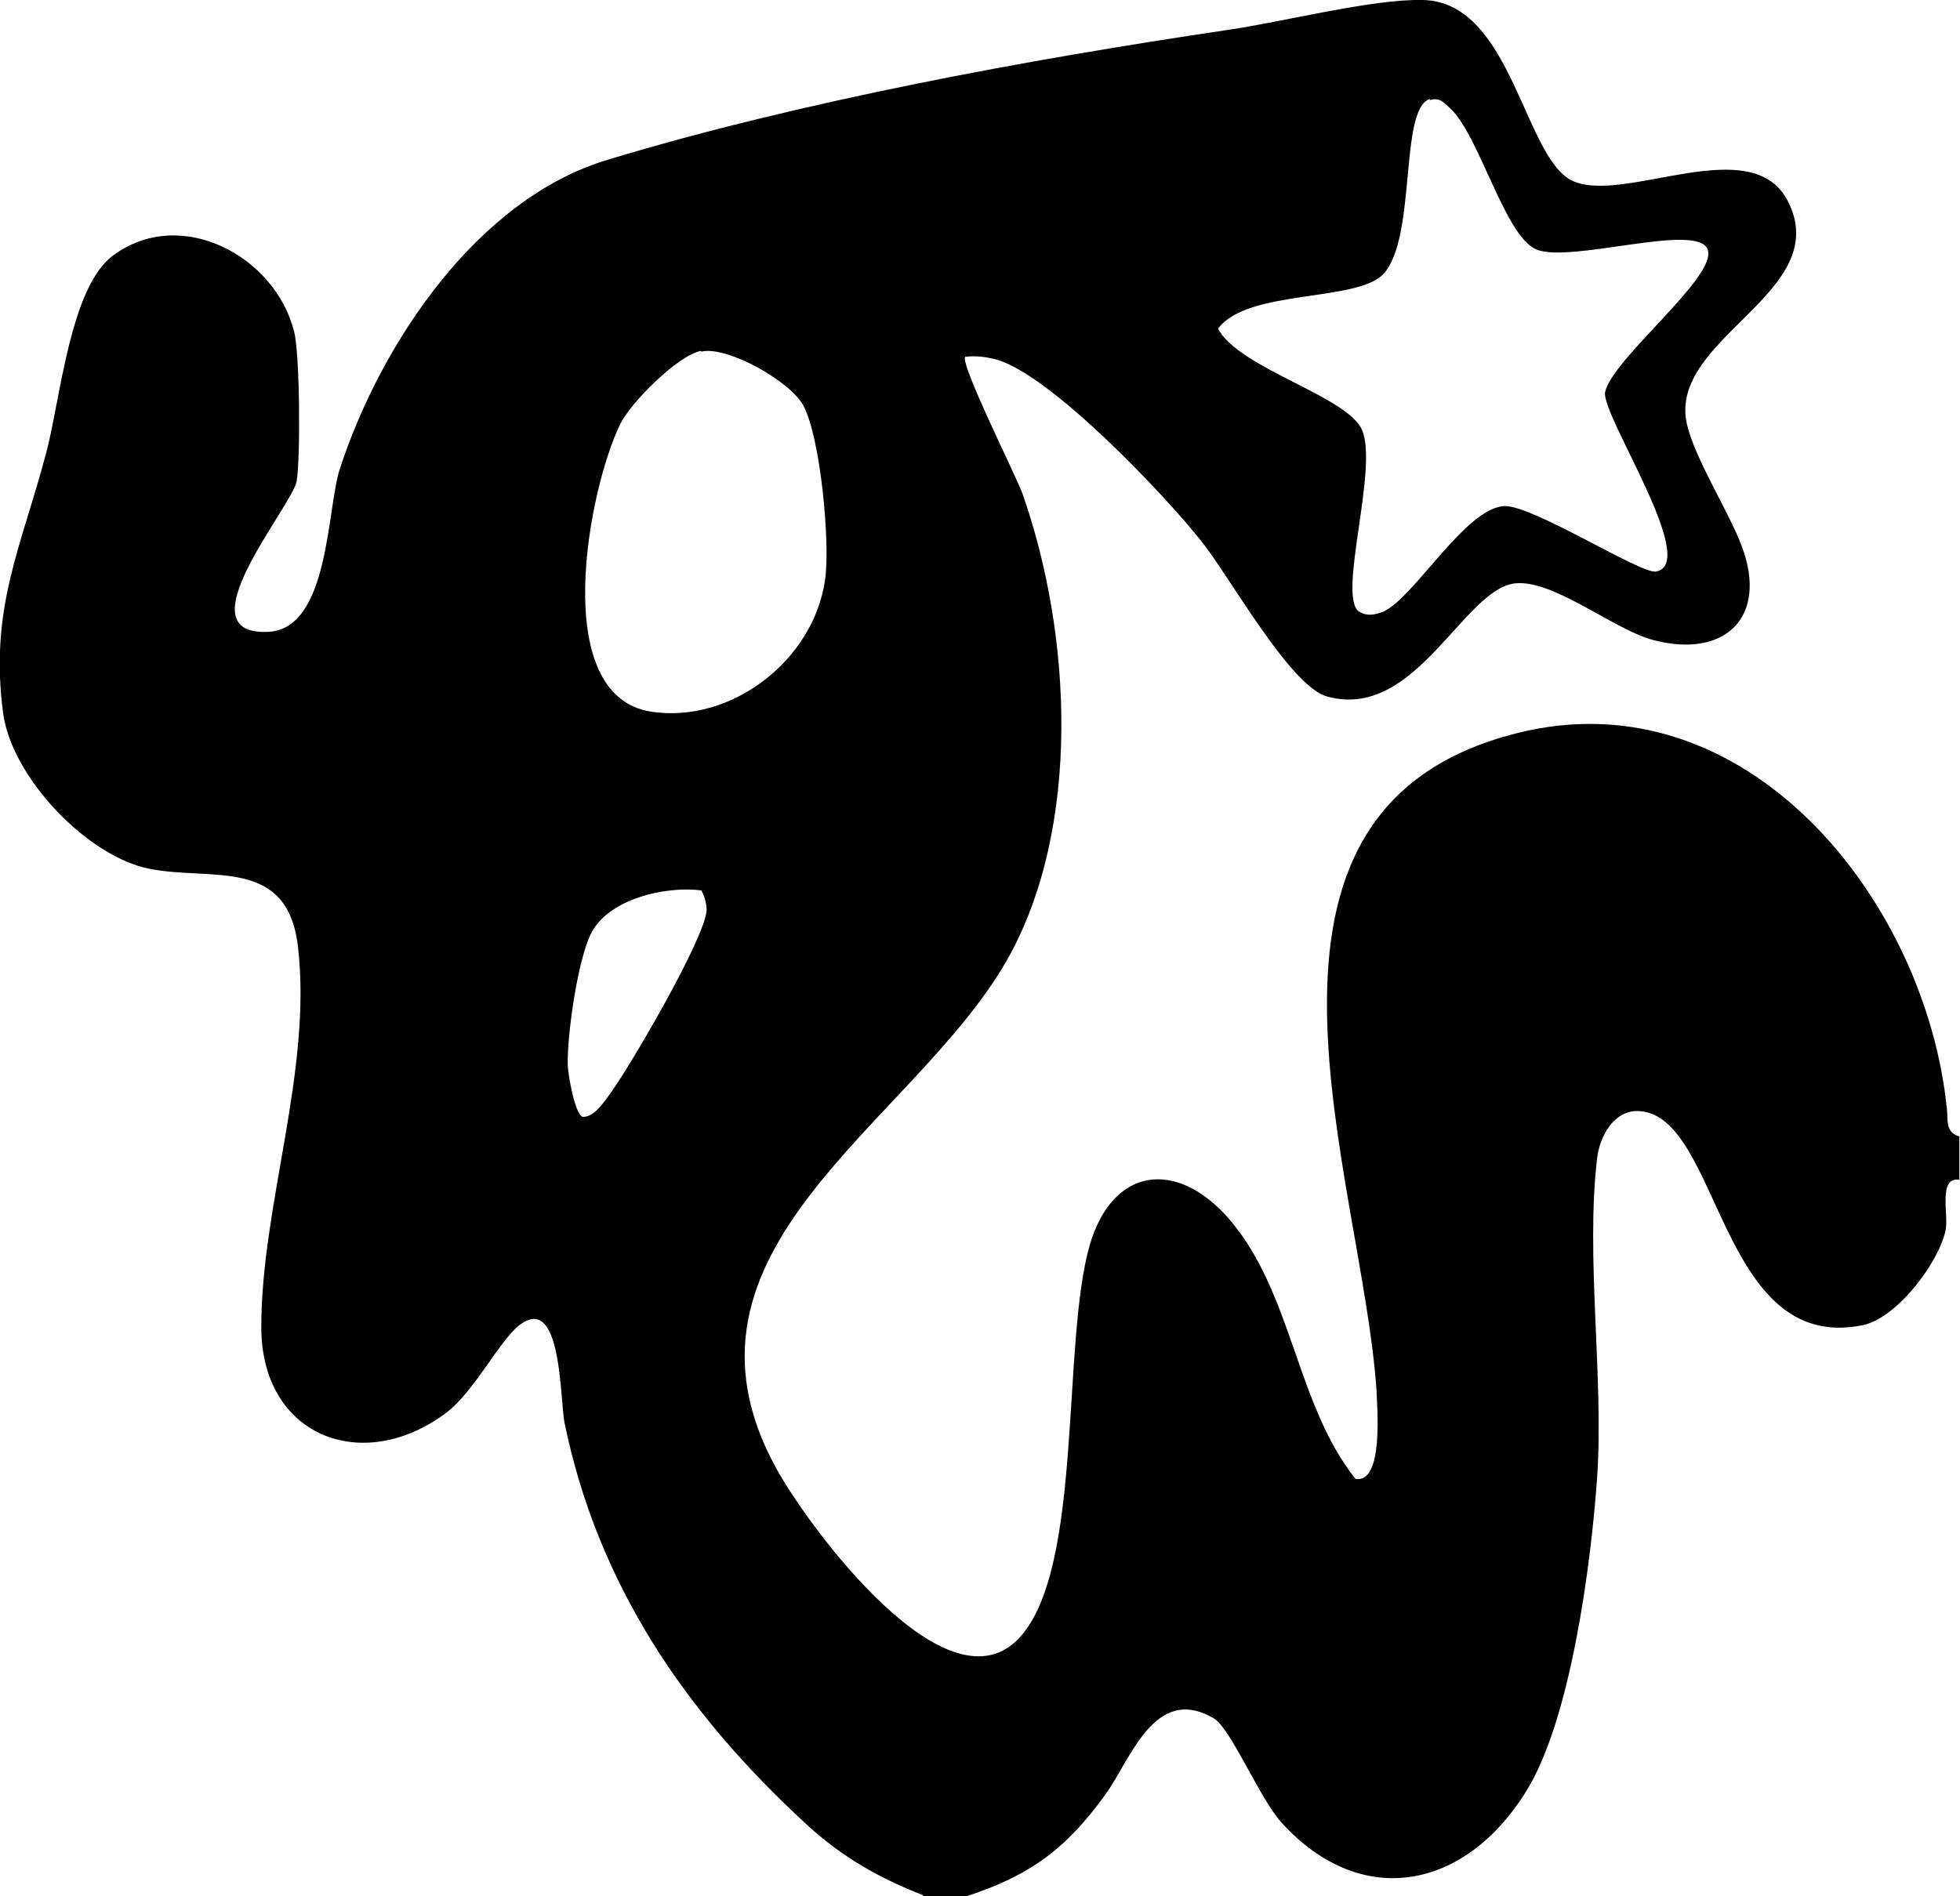
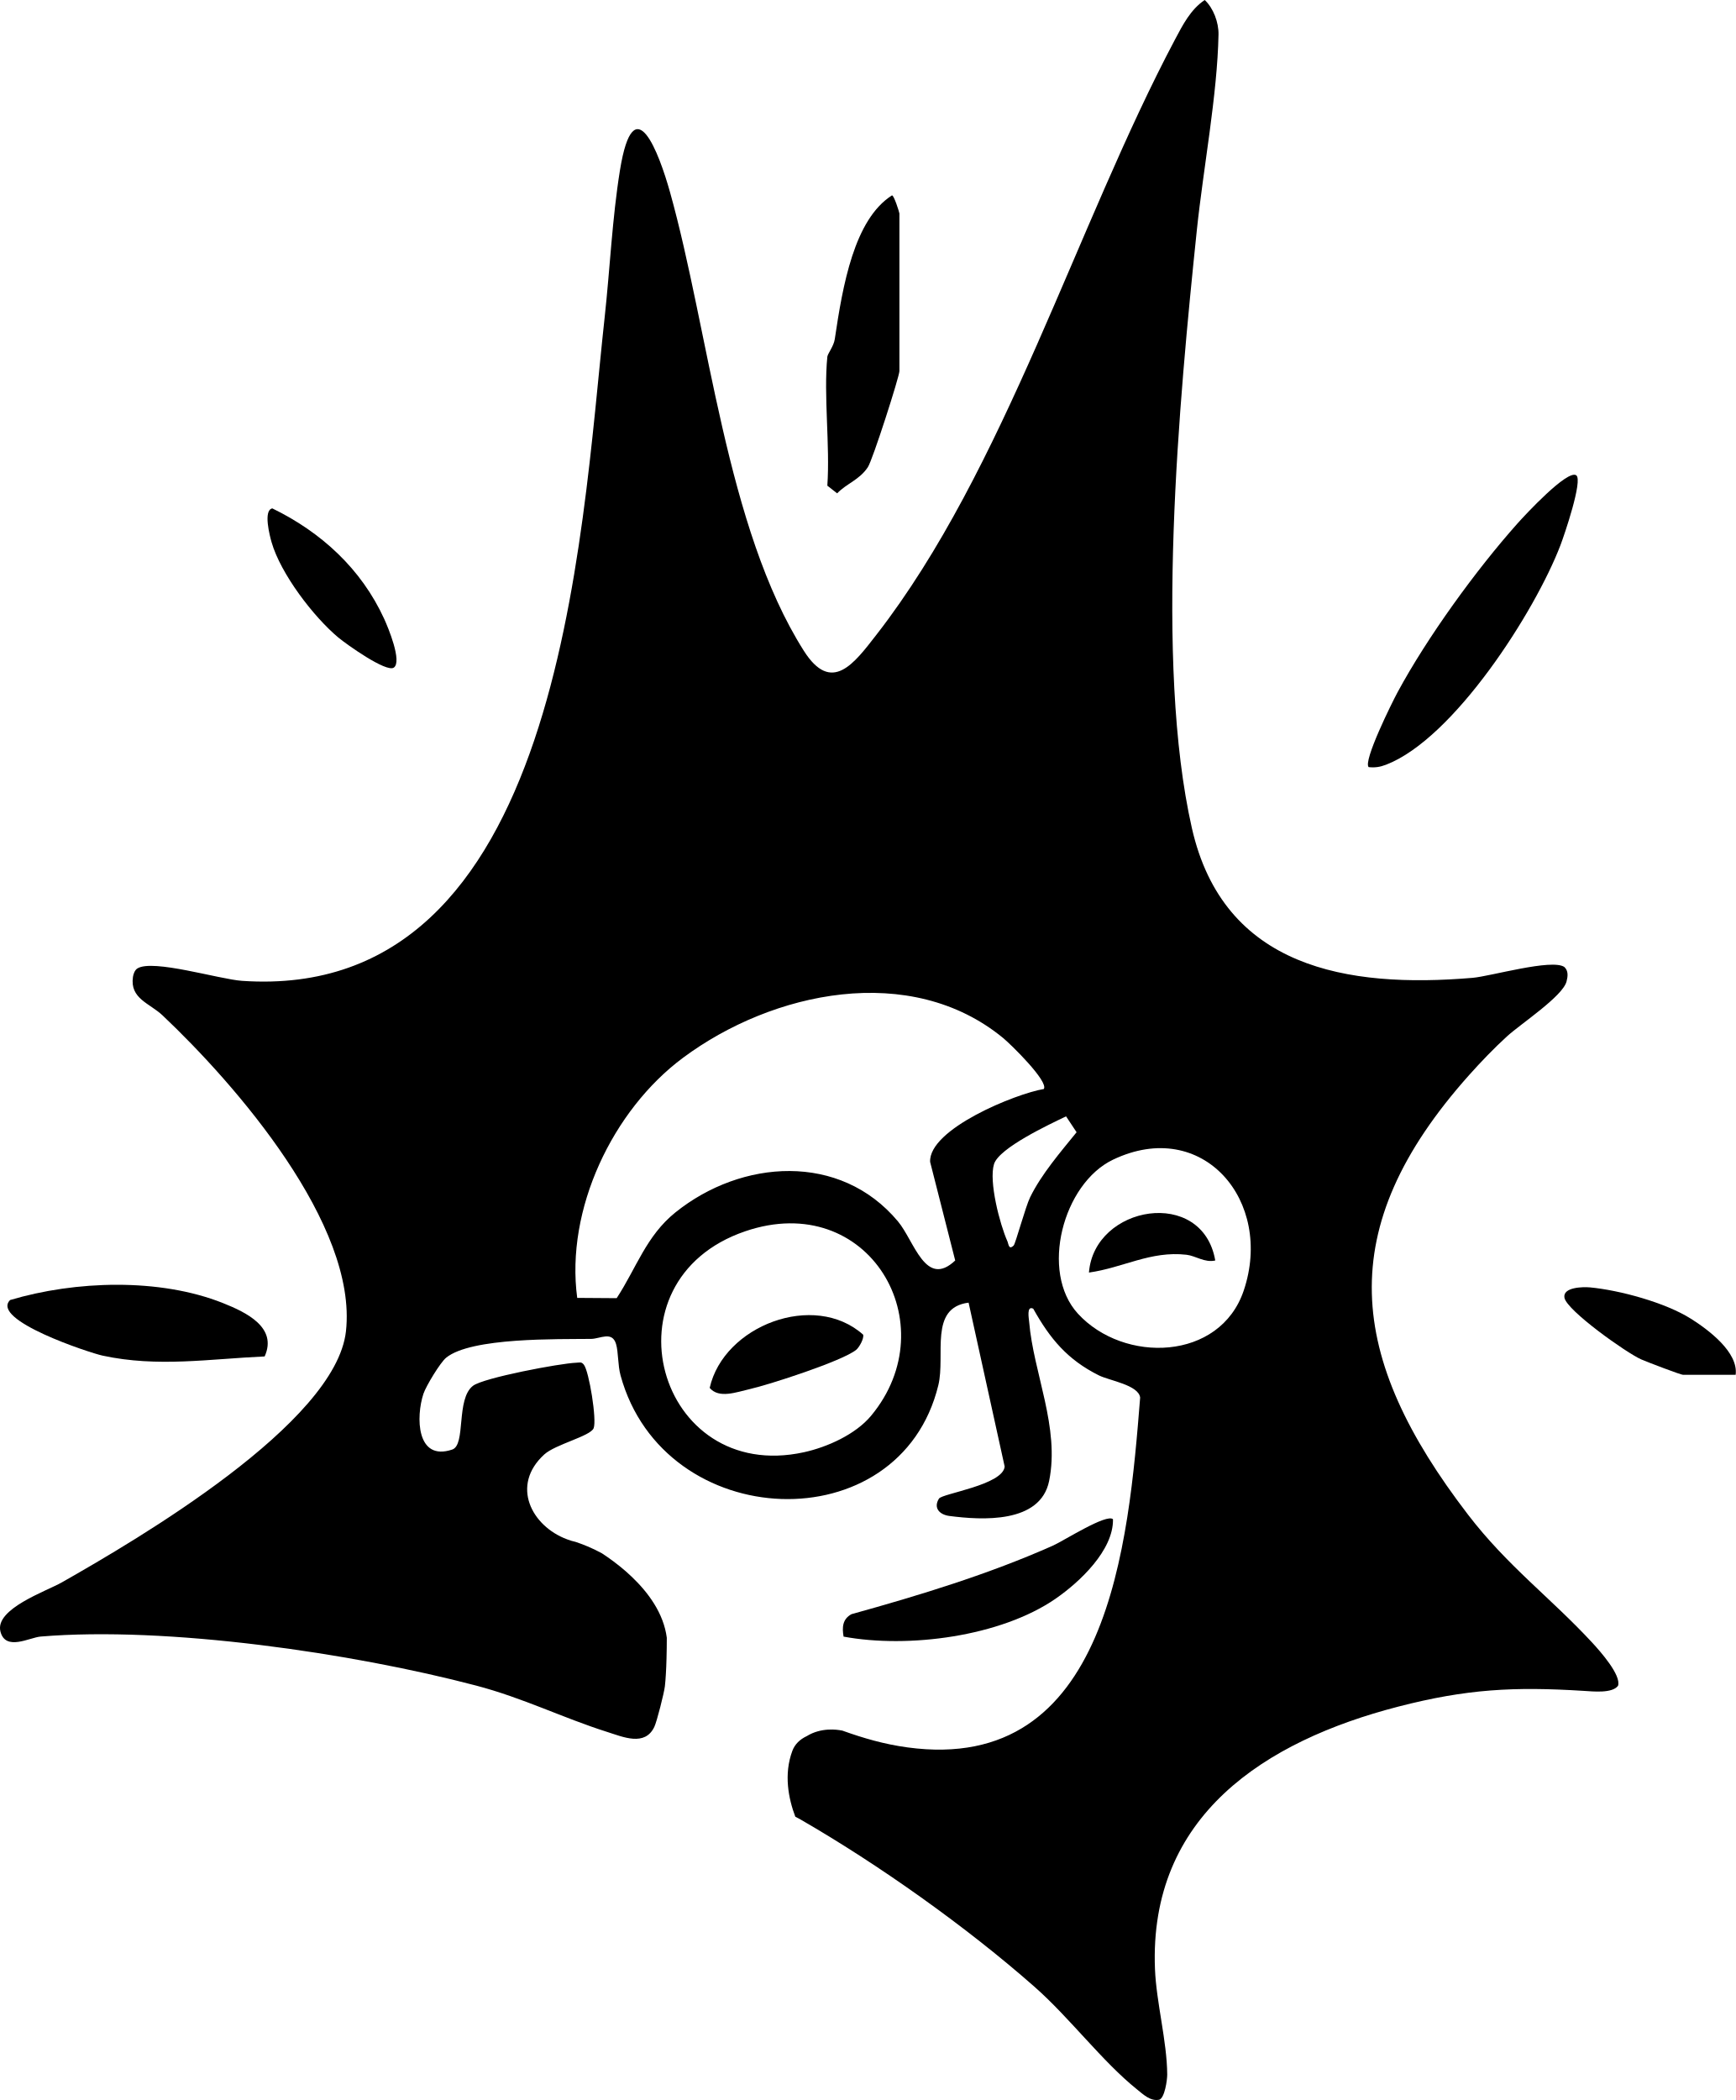
- <svg xmlns="http://www.w3.org/2000/svg" id="Layer_2" data-name="Layer 2" viewBox="0 0 29.93 28.95">
-   <g id="Layer_1-2" data-name="Layer 1">
-     <path d="M14.1,28.95c-.67-.26-1.25-.59-1.78-1.08-1.85-1.7-3.19-3.66-3.7-6.14-.07-.36-.04-1.94-.66-1.51-.32.22-.71,1.04-1.16,1.37-1.27.94-2.81.35-2.81-1.32,0-1.86.78-3.92.56-5.81-.16-1.38-1.32-1-2.27-1.19S.19,11.88.05,10.91c-.22-1.62.28-2.56.66-4.01.21-.79.36-2.52,1.02-3,1.03-.76,2.47.01,2.76,1.16.09.33.1,1.95.04,2.29-.07.39-1.78,2.38-.42,2.3.92-.06.88-1.88,1.08-2.49.62-1.9,2.09-4.12,4.09-4.72,2.94-.89,6.41-1.53,9.45-1.98C19.57.34,20.96-.02,21.73,0c1.37.03,1.54,2.45,2.3,2.77.8.34,2.72-.77,3.27.3.72,1.4-1.84,2.09-1.54,3.41.13.55.64,1.33.84,1.87.4,1.07-.25,1.71-1.34,1.43-.6-.15-1.53-.93-2.12-.87-.79.08-1.52,2.1-2.87,1.73-.57-.15-1.5-1.85-1.93-2.38-.57-.72-2.3-2.54-3.13-2.77-.16-.04-.31-.06-.47-.04-.09.09.77,1.81.87,2.08.76,2.15.91,5.11-.23,7.13-1.43,2.51-5.38,4.42-3.52,7.78.48.87,2.63,3.81,3.73,2.55.95-1.08.62-4.47,1.05-5.97.35-1.2,1.33-1.32,2.13-.4.97,1.13,1.02,2.83,1.93,3.97.43.07.33-1.08.32-1.35-.22-3.28-2.51-8.87,2.14-10.04,3.51-.89,6.25,2.55,6.57,5.74.02.17-.03.35.19.42v.66c-.33-.05-.16.54-.21.77-.1.49-.74,1.34-1.26,1.45-2.22.46-2.17-3.26-3.45-3.27-.36,0-.57.39-.61.71-.18,1.5.1,3.34,0,4.87-.09,1.31-.4,3.72-1.09,4.82-.92,1.48-2.5,1.82-3.73.47-.33-.36-.77-1.43-1.03-1.59-.91-.54-1.28.64-1.66,1.16-.6.83-1.15,1.24-2.14,1.56h-.66ZM21.84,1.51c-.48.14-.2,2.1-.71,2.67-.4.44-2.08.23-2.53.84.32.61,1.98,1.03,2.2,1.55.25.59-.38,2.53-.05,2.77.13.08.25.05.38,0,.47-.22,1.25-1.58,1.84-1.61.43-.02,2.1,1.05,2.32,1,.67-.13-.84-2.39-.78-2.74.11-.51,1.7-1.75,1.57-2.17-.13-.44-2.1.21-2.62-.01-.48-.2-.87-1.74-1.31-2.15-.1-.09-.16-.18-.32-.13ZM10.7,5.36c-.35.07-1.07.79-1.23,1.12-.48.98-1.1,4.14.47,4.39,1.23.19,2.49-.79,2.66-2.02.08-.56-.07-2.16-.33-2.65-.19-.37-1.16-.92-1.56-.83ZM10.71,13.6c-.55-.07-1.43.13-1.69.67-.2.41-.36,1.53-.35,1.99,0,.14.11.77.23.8.16,0,.28-.17.37-.29.31-.4,1.51-2.46,1.52-2.87,0-.1-.03-.21-.08-.3Z" />
+ <svg xmlns="http://www.w3.org/2000/svg" id="b" viewBox="0 0 577.07 698.01">
+   <g id="c">
+     <path d="M460.73,254.2c22.61-8.66,49.62-50.99,58.02-72.97,1.26-3.29,7.55-21.69,5.25-23.25-2.94-1.99-17.01,13.19-19.51,15.99-13.83,15.51-30.02,37.87-39.88,56.12-1.81,3.35-11.54,22.94-9.61,24.89,2.09.23,3.76-.03,5.72-.78Z" />
+     <path d="M112.53,211.95c2.55,2.13,15.91,11.68,18.39,9.95,2.84-1.99-1.91-13.37-3.18-16.15-7.61-16.65-20.94-28.85-37.21-36.77-3.09.6-.84,9.18-.25,11.23,3.01,10.48,13.9,24.78,22.25,31.75Z" />
+     <path d="M562.14,438.34c-8.51-5.4-23.82-9.52-33.57-10.43-2.28-.21-9.11-.11-8.49,3.43.75,4.25,20.71,18.41,25.54,20.51,2.01.88,13.12,5.12,13.88,5.12h17.5c.95-7.52-9.03-14.94-14.86-18.64Z" />
+     <path d="M34.1,450.59c18.31,3.96,35.54,1.09,53.88.27,4.34-9.63-6.1-14.65-13.84-17.73-21.14-8.42-49.12-7.47-70.77-1.02-6.76,6.62,26.41,17.55,30.73,18.48Z" />
+     <path d="M275.04,161.43l3.26,2.55c3.23-3.34,7.34-4.42,10.2-8.68,1.6-2.38,10.5-30.18,10.5-31.96v-52.37c0-.35-1.81-6.1-2.47-6.03-12.57,7.99-16.37,29.9-19.02,47.8-.35,2.37-2.37,4.8-2.47,5.84-1.28,12.84.93,29.49,0,42.85Z" />
+     <path d="M488.03,503.45c-40.13-52.31-45.25-95,.35-146.1,3.9-4.36,8.27-8.93,12.61-12.88,4.51-4.13,18.5-13.28,19.79-18.24.43-1.67.67-3.5-.72-4.81-4.08-2.86-24.58,3.1-30.52,3.6-41.78,3.54-82.78-3.32-93.31-49.77-12.48-55.11-4.25-142.13,1.66-198.88,2.13-20.38,6.81-44.86,7.19-64.89.08-3.99-1.68-8.76-4.58-11.48-4.7,3.16-7.25,8.18-9.87,13.11-32.61,61.48-56.68,143.07-99.21,197.79-7.47,9.61-14.96,19.99-24.22,5.38-25.82-40.74-31.49-106.16-44.49-152.51-3.56-12.67-11.99-35.7-16.61-7.19-2.58,15.94-3.33,32.85-5.09,48.91-8.06,73.63-14.21,227.8-120.55,220.53-7.56-.52-29.71-7.34-34.79-4.12-.87.55-1.32,1.83-1.47,2.8-1.08,7.24,5.55,8.75,9.81,12.77,24.39,23.03,64.9,69.62,61,105.02-3.39,30.63-69.3,69.19-94.5,83.5-5.12,2.91-22.25,8.76-20.37,16.28,1.66,6.66,9.68,2.01,13.35,1.7,42.08-3.52,103.69,5.48,144.74,16.28,15.69,4.12,28.83,10.73,43.59,15.41,5.34,1.69,12.55,4.91,15.7-1.66.86-1.8,3.26-11.32,3.51-13.49.13-1.13.24-2.51.33-4.06.1-1.61.17-3.41.22-5.31v-.03c.06-2.17.09-4.46.09-6.75h0c-1.06-8.17-6.21-15.1-11.74-20.35,0,0,0-.01-.02-.01-.59-.57-1.19-1.11-1.78-1.64-2.85-2.49-5.7-4.54-8.04-6.07-3.27-1.8-6.51-3.04-8.72-3.78-.97-.22-1.93-.5-2.85-.86-11.8-4.37-18.88-17.92-7.57-28.22,3.73-3.38,15.28-6.05,16.39-8.69,1.13-2.72-1.51-18.94-3.24-21.13-.84-1.07-1.38-.69-2.51-.66-5.27.17-30.87,5-34.35,7.67-5.74,4.41-2.28,19.63-6.9,21.19-11.97,4.03-12.1-10.94-9.57-18.55.86-2.56,5.57-10.36,7.54-11.97,8.33-6.81,37.22-6.12,48.23-6.26,2.97-.04,6.94-2.68,8.25,1.67.82,2.75.57,7.07,1.51,10.48,14.42,52.65,92.87,55.77,105.64,3.24,2.43-10.01-3.2-25.76,10.06-27.44l11.99,54.48c-.53,6.13-20.79,8.96-21.84,10.66-1.93,3.09.18,5.33,3.43,5.76,10.81,1.41,30.29,2.61,33.19-11.63,3.62-17.77-5.22-35.86-6.64-52.9-.08-1.05-.95-5.51,1.36-4.36,5.6,10.03,11.4,16.97,21.83,22.17,3.49,1.74,13.18,3.18,13.71,7.37-3.86,48.46-10.37,125.42-77.36,116.28-7.73-1.05-14.66-3.08-21.47-5.52l-.25-.09h-.13c-1.44-.3-6.81-1.12-11.65,1.88h-.01c-2.24,1.07-3.9,2.64-4.74,4.85,0,.01-.01.02-.01.03-2.92,7.82-1.27,15.93.98,21.89.57.29,1.07.54,1.47.77,26.13,15.03,55.55,35.91,78.15,55.85,11.67,10.29,22.43,24.75,33.98,34.02,2.13,1.71,4.46,4.01,7.4,3.43,1.8-.61,2.65-6.51,2.64-8.4-.08-11.08-3.62-23.9-4.07-35-2.06-50.9,36.45-75.78,80.83-87.25,22.82-5.9,38.56-6.69,61.67-5.25,3.22.2,9.49.89,11.43-1.68,1.17-3.49-5.88-11.42-8.49-14.26-13.84-14.97-28.22-25.48-41.37-42.63ZM289.59,470.57c-5.16,6.2-14.51,10.42-22.36,12.14-48.78,10.65-67.51-57.1-19.46-73.46,41.04-13.98,67.12,30.89,41.82,61.32ZM317.55,418.97c-9.88,9.33-13.55-6.43-19.04-13-19.22-23-52.01-20.65-73.99-2.97-9.7,7.81-12.96,18.48-19.51,28.49l-13.12-.09c-3.94-29.35,11.74-62.41,35.2-79.83,29.71-22.07,75.61-31.85,106.38-6.56,2.5,2.05,15.23,14.47,13.53,16.96-9.32,1.55-38.28,13.28-37.79,24.23l8.34,32.77ZM342.46,397.94c-1.53,3.1-4.87,15.44-5.47,16.04-1.68,1.65-1.69-.52-2.09-1.4-2.52-5.62-6.23-19.88-4.45-25.65,1.66-5.4,18.53-13.26,23.95-15.87l3.5,5.28c-5.36,6.62-11.69,13.94-15.44,21.6ZM413.47,428.95c-7.89,23.44-39.86,24.34-55.13,7.69-12.74-13.9-4.95-43.23,11.65-51.17,29.88-14.29,53.48,13.78,43.48,43.48Z" />
+     <path d="M235.93,461.32c3.08,3.65,8.86,1.41,13.31.4,6.62-1.52,30.85-9.34,35.42-13.08.96-.8,2.65-3.74,2.28-5.02-16.26-14.51-46.37-3-51.01,17.7Z" />
+     <path d="M362.01,422.98c11.33-1.58,20.49-7.28,32.41-5.92,3.07.35,6.07,2.72,9.58,1.91-4.25-24.54-40.26-18.36-41.99,4.01Z" />
+     <path d="M350.91,531.39c7.97-5.49,19.28-16.1,19.09-26.41-2.04-2.01-16.48,7.2-19.81,8.69-21.26,9.5-44.7,16.65-67.13,22.86-3,1.64-3.15,4.4-2.62,7.46,21.5,3.98,52.21-.01,70.48-12.6Z" />
  </g>
</svg>
